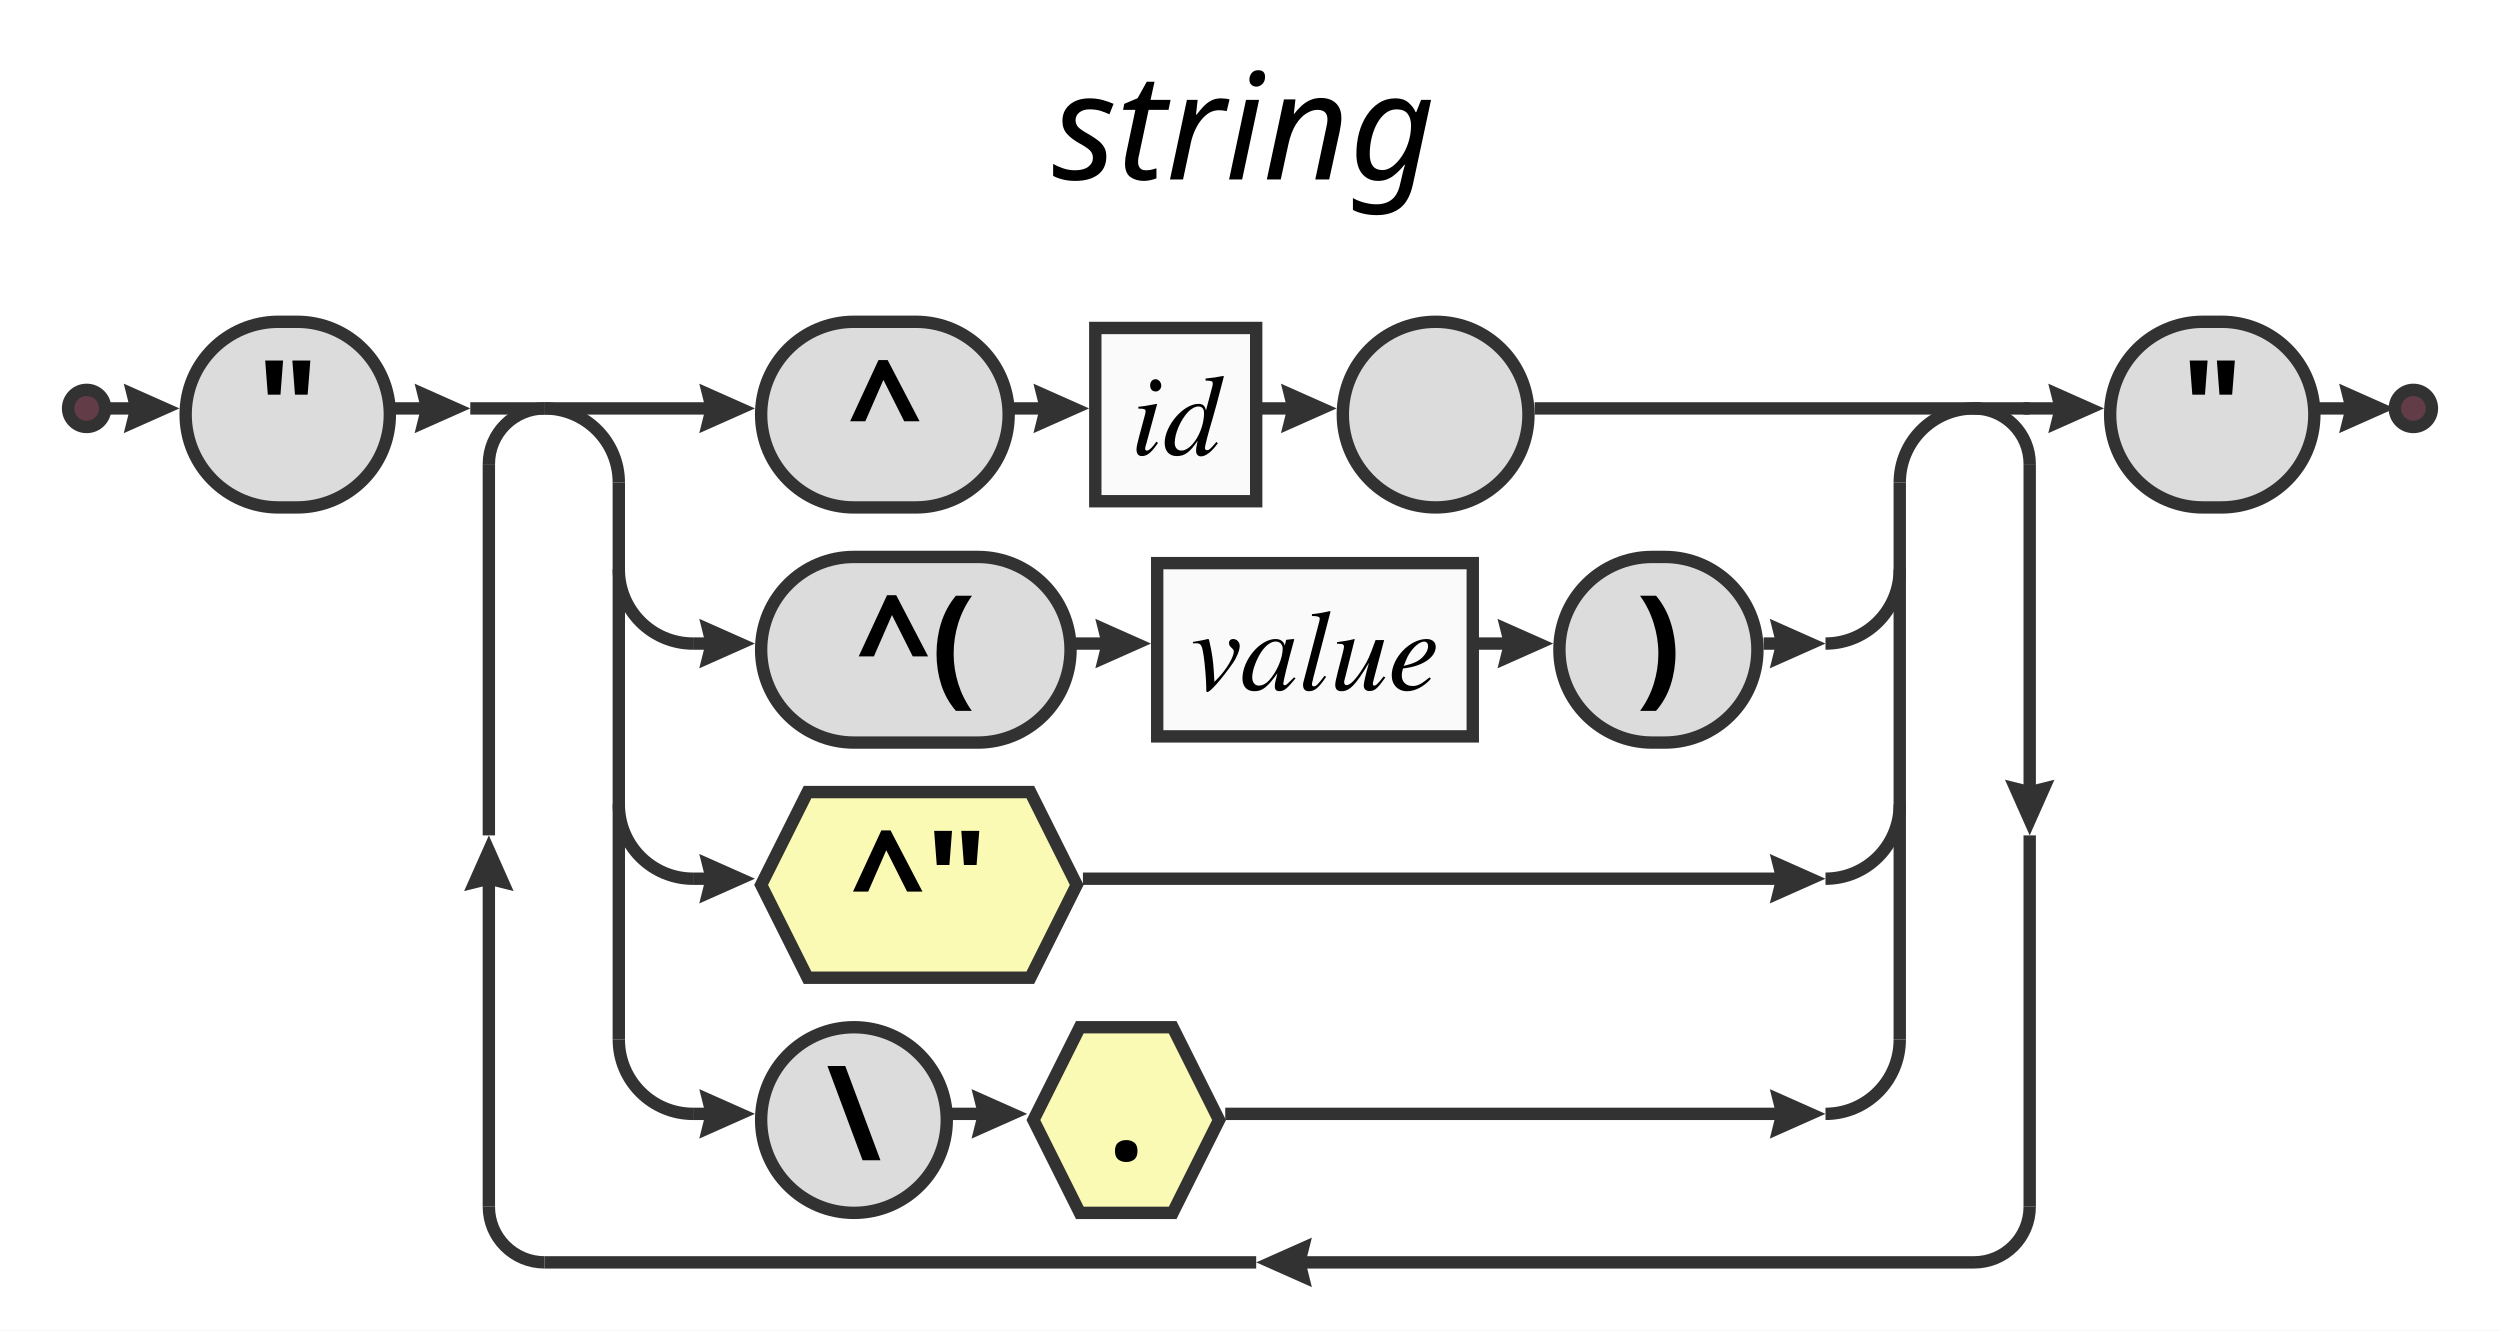
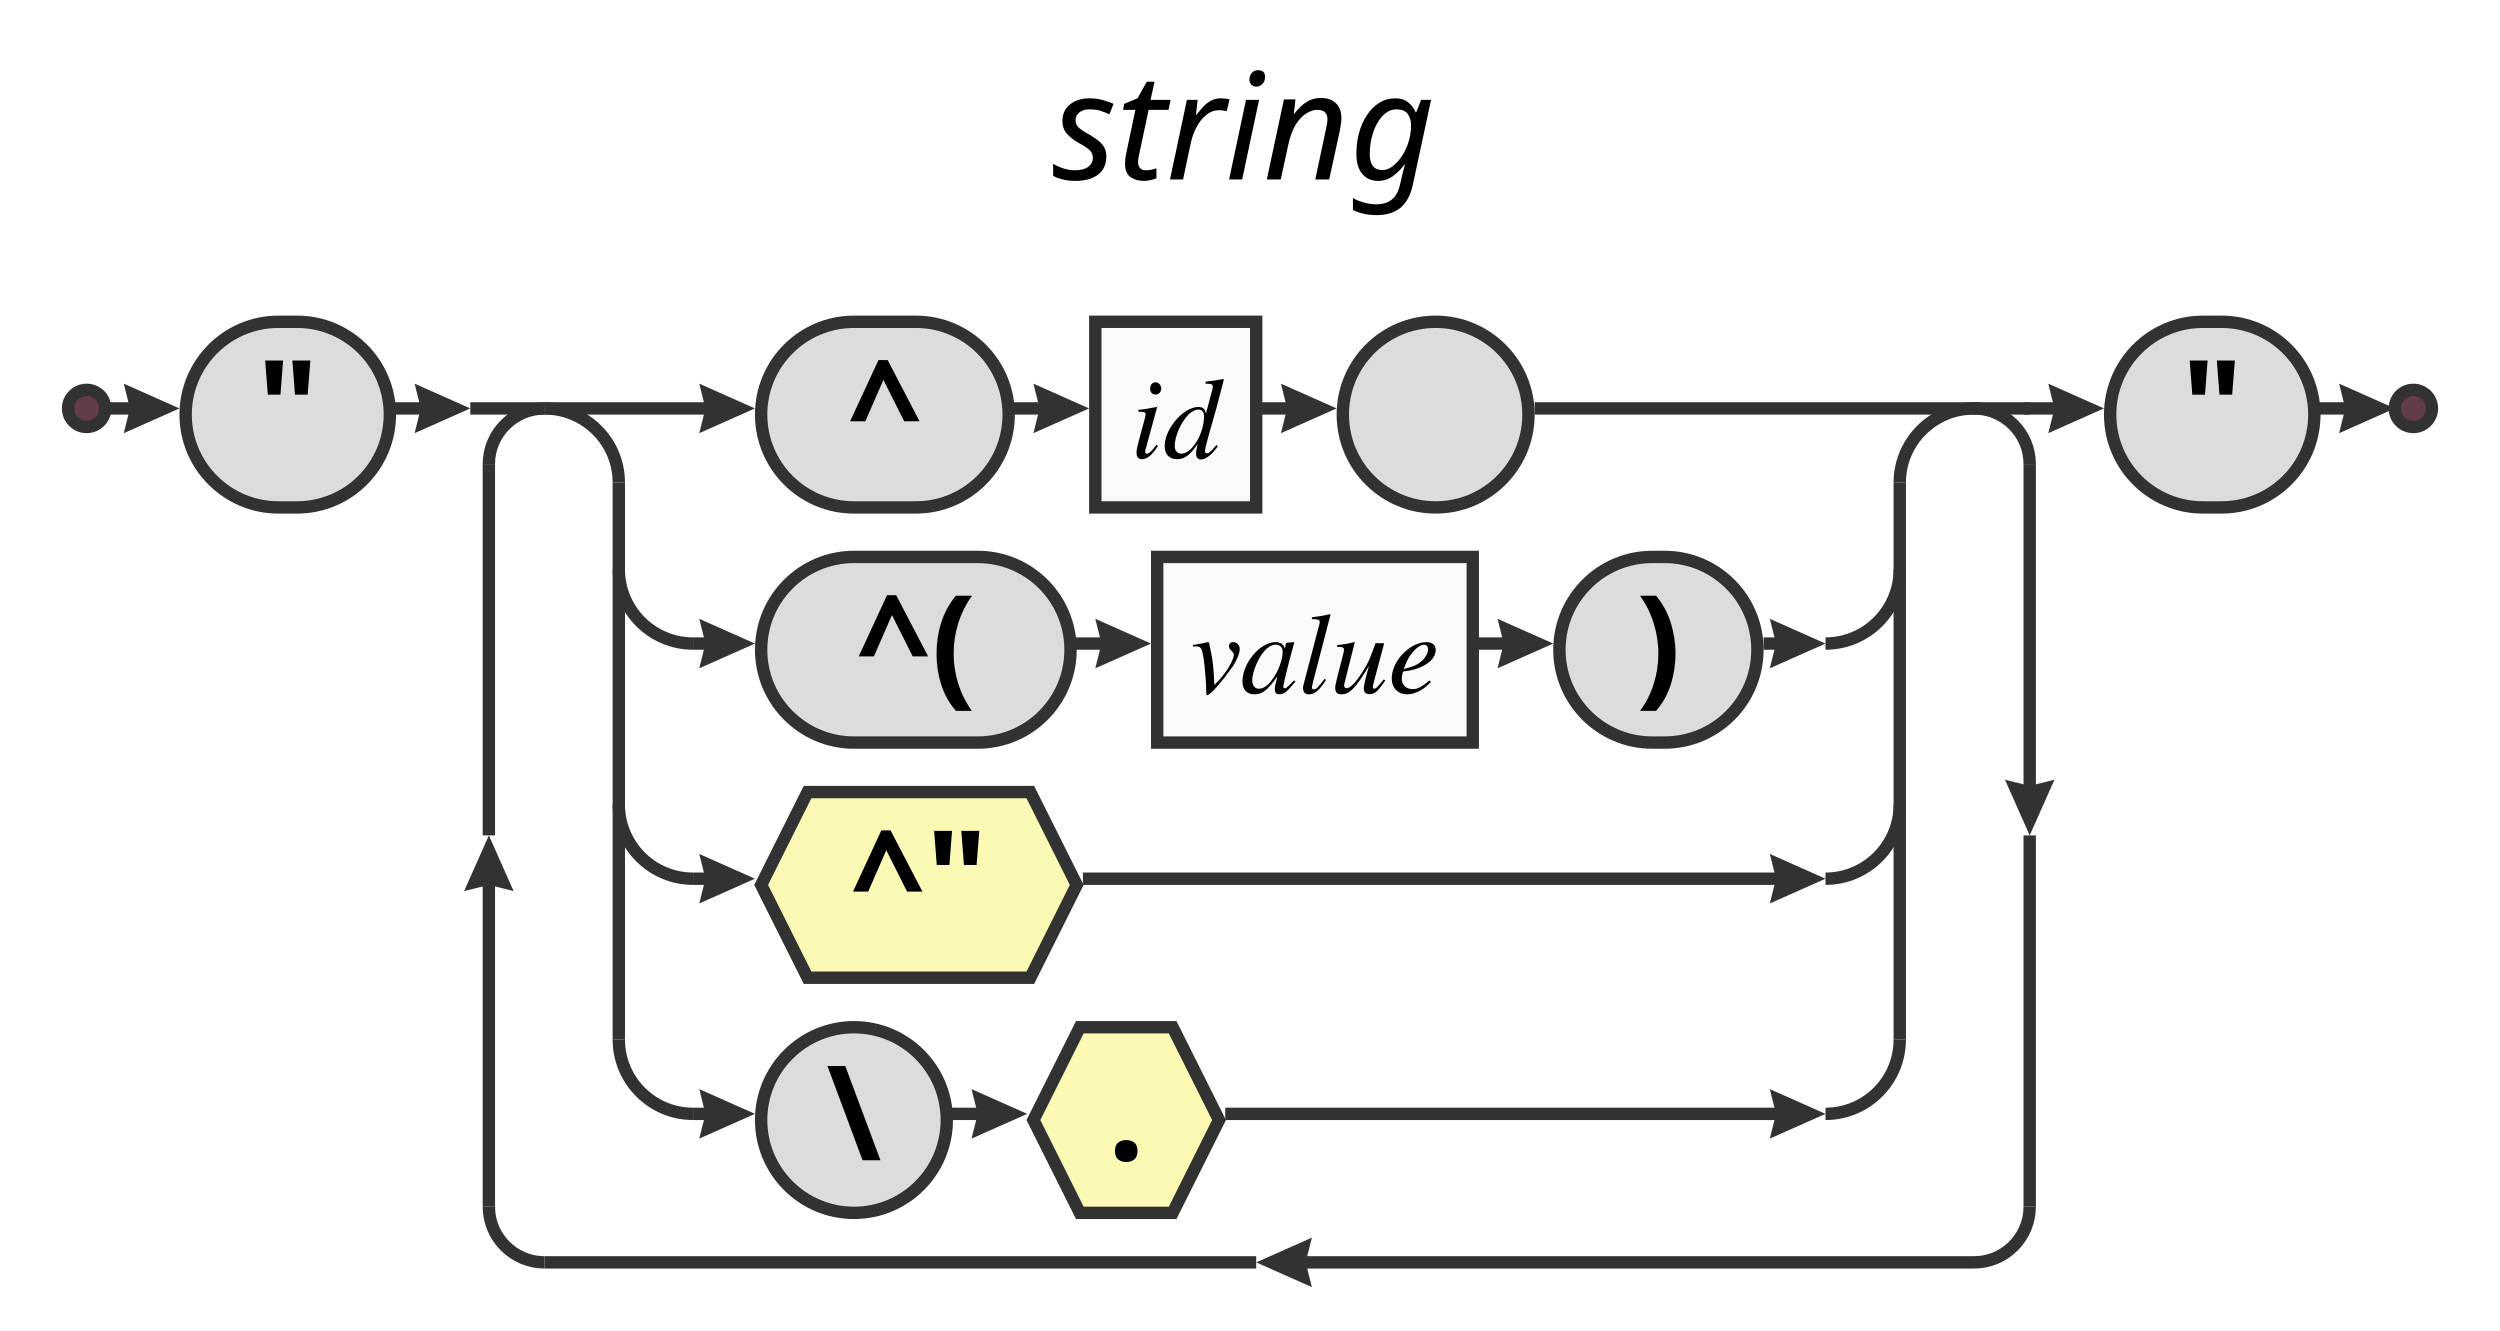
<svg xmlns="http://www.w3.org/2000/svg" xml:space="preserve" width="404" height="215" version="1.1">
  <style type="text/css">

+ .hash_font {fill:#000000; text-anchor:middle;
+     font-family:Times; font-size:14pt; font-weight:normal; font-style:italic;}
+ .space_font {fill:#000000; text-anchor:middle;
+     font-family:Sans; font-size:10pt; font-weight:normal; font-style:normal;}
+ .charclass_font {fill:#000000; text-anchor:middle;
+     font-family:Sans; font-size:16pt; font-weight:bold; font-style:normal;}
.non-terminal_font {fill:#000000; text-anchor:middle;
    font-family:Times; font-size:14pt; font-weight:normal; font-style:italic;}
- .hash_font {fill:#000000; text-anchor:middle;
+ .negative_font {fill:#000000; text-anchor:middle;
    font-family:Times; font-size:14pt; font-weight:normal; font-style:italic;}
- .charclass_font {fill:#000000; text-anchor:middle;
+ .token_font {fill:#000000; text-anchor:middle;
    font-family:Sans; font-size:16pt; font-weight:bold; font-style:normal;}
.definitive_font {fill:#000000; text-anchor:middle;
    font-family:Times; font-size:14pt; font-weight:normal; font-style:italic;}
- .negative_font {fill:#000000; text-anchor:middle;
-     font-family:Times; font-size:14pt; font-weight:normal; font-style:italic;}
.title_font {fill:#000000; text-anchor:middle;
    font-family:Sans; font-size:18pt; font-weight:normal; font-style:italic;}
- .token_font {fill:#000000; text-anchor:middle;
-     font-family:Sans; font-size:16pt; font-weight:bold; font-style:normal;}
- .space_font {fill:#000000; text-anchor:middle;
-     font-family:Sans; font-size:10pt; font-weight:normal; font-style:normal;}
.label {fill:#000;
  text-anchor:middle;
  font-size:16pt; font-weight:bold; font-family:Sans;}
.link {fill: #0D47A1;}
.link:hover {fill: #0D47A1; text-decoration:underline;}
.link:visited {fill: #4A148C;}

</style>
  <defs>
    <marker id="arrow" markerWidth="5" markerHeight="4" refX="2.5" refY="2" orient="auto" markerUnits="strokeWidth">
      <path d="M0,0 L0.5,2 L0,4 L4.5,2 z" fill="#323232" />
    </marker>
  </defs>
  <rect width="100%" height="100%" fill="white" />
-   <circle cx="14.0" cy="66.0" r="3.0" stroke-width="2" stroke="#323232" fill="#623C47" />
-   <path d="M45.0,82.0 A15.0,15.0 0 0,1 45.0,52.0 H48.0 A15.0,15.0 0 0,1 48.0,82.0 z" stroke-width="2" stroke="#323232" fill="#DCDCDC" />
+   <circle cx="14.0" cy="66.0" r="3.0" stroke="#323232" stroke-width="2" fill="#623C47" />
+   <path d="M45.0,82.0 A15.0,15.0 0 0,1 45.0,52.0 H48.0 A15.0,15.0 0 0,1 48.0,82.0 z" stroke="#323232" stroke-width="2" fill="#DCDCDC" />
  <text class="token_font" x="46.5" y="73.5">"</text>
-   <path d="M138.0,82.0 A15.0,15.0 0 0,1 138.0,52.0 H148.0 A15.0,15.0 0 0,1 148.0,82.0 z" stroke-width="2" stroke="#323232" fill="#DCDCDC" />
+   <path d="M138.0,82.0 A15.0,15.0 0 0,1 138.0,52.0 H148.0 A15.0,15.0 0 0,1 148.0,82.0 z" stroke="#323232" stroke-width="2" fill="#DCDCDC" />
  <text class="token_font" x="143.0" y="73.5">^</text>
-   <rect x="177.0" y="53.0" width="26.0" height="28.0" stroke-width="2" stroke="#323232" fill="#FAFAFA" />
-   <text class="non-terminal_font" x="190.0" y="73.5">id</text>
-   <line x1="163.0" y1="66.0" x2="172.0" y2="66.0" stroke-width="2" stroke="#323232" marker-end="url(#arrow)" />
-   <circle cx="232.0" cy="67.0" r="15.0" stroke-width="2" stroke="#323232" fill="#DCDCDC" />
+   <rect x="177.0" y="52.0" width="26.0" height="30.0" stroke="#323232" stroke-width="2" fill="#FAFAFA" />
+   <text class="non-terminal_font" x="190.0" y="74.0">id</text>
+   <line x1="163.0" y1="66.0" x2="172.0" y2="66.0" stroke="#323232" stroke-width="2" marker-end="url(#arrow)" />
+   <circle cx="232.0" cy="67.0" r="15.0" stroke="#323232" stroke-width="2" fill="#DCDCDC" />
  <text class="token_font" x="232.0" y="73.5"> </text>
-   <line x1="203.0" y1="66.0" x2="212.0" y2="66.0" stroke-width="2" stroke="#323232" marker-end="url(#arrow)" />
-   <path d="M138.0,120.0 A15.0,15.0 0 0,1 138.0,90.0 H158.0 A15.0,15.0 0 0,1 158.0,120.0 z" stroke-width="2" stroke="#323232" fill="#DCDCDC" />
+   <line x1="203.0" y1="66.0" x2="212.0" y2="66.0" stroke="#323232" stroke-width="2" marker-end="url(#arrow)" />
+   <path d="M138.0,120.0 A15.0,15.0 0 0,1 138.0,90.0 H158.0 A15.0,15.0 0 0,1 158.0,120.0 z" stroke="#323232" stroke-width="2" fill="#DCDCDC" />
  <text class="token_font" x="148.0" y="111.5">^(</text>
-   <rect x="187.0" y="91.0" width="51.0" height="28.0" stroke-width="2" stroke="#323232" fill="#FAFAFA" />
-   <text class="non-terminal_font" x="212.5" y="111.5">value</text>
-   <line x1="173.0" y1="104.0" x2="182.0" y2="104.0" stroke-width="2" stroke="#323232" marker-end="url(#arrow)" />
-   <path d="M267.0,120.0 A15.0,15.0 0 0,1 267.0,90.0 H269.0 A15.0,15.0 0 0,1 269.0,120.0 z" stroke-width="2" stroke="#323232" fill="#DCDCDC" />
+   <rect x="187.0" y="90.0" width="51.0" height="30.0" stroke="#323232" stroke-width="2" fill="#FAFAFA" />
+   <text class="non-terminal_font" x="212.5" y="112.0">value</text>
+   <line x1="173.0" y1="104.0" x2="182.0" y2="104.0" stroke="#323232" stroke-width="2" marker-end="url(#arrow)" />
+   <path d="M267.0,120.0 A15.0,15.0 0 0,1 267.0,90.0 H269.0 A15.0,15.0 0 0,1 269.0,120.0 z" stroke="#323232" stroke-width="2" fill="#DCDCDC" />
  <text class="token_font" x="268.0" y="111.5">)</text>
-   <line x1="238.0" y1="104.0" x2="247.0" y2="104.0" stroke-width="2" stroke="#323232" marker-end="url(#arrow)" />
-   <path d="M130.5,158.0 H166.5 L174.0,143.0 L166.5,128.0 H130.5 L123.0,143.0 z" stroke-width="2" stroke="#323232" fill="#FAFAB4" />
+   <line x1="238.0" y1="104.0" x2="247.0" y2="104.0" stroke="#323232" stroke-width="2" marker-end="url(#arrow)" />
+   <path d="M130.5,158.0 H166.5 L174.0,143.0 L166.5,128.0 H130.5 L123.0,143.0 z" stroke="#323232" stroke-width="2" fill="#FAFAB4" />
  <text class="charclass_font" x="148.5" y="149.5">^"</text>
-   <circle cx="138.0" cy="181.0" r="15.0" stroke-width="2" stroke="#323232" fill="#DCDCDC" />
+   <circle cx="138.0" cy="181.0" r="15.0" stroke="#323232" stroke-width="2" fill="#DCDCDC" />
  <text class="token_font" x="138.0" y="187.5">\</text>
-   <path d="M174.5,196.0 H189.5 L197.0,181.0 L189.5,166.0 H174.5 L167.0,181.0 z" stroke-width="2" stroke="#323232" fill="#FAFAB4" />
+   <path d="M174.5,196.0 H189.5 L197.0,181.0 L189.5,166.0 H174.5 L167.0,181.0 z" stroke="#323232" stroke-width="2" fill="#FAFAB4" />
  <text class="charclass_font" x="182.0" y="187.5">.</text>
-   <line x1="153.0" y1="180.0" x2="162.0" y2="180.0" stroke-width="2" stroke="#323232" marker-end="url(#arrow)" />
-   <line x1="88.0" y1="66.0" x2="118.0" y2="66.0" stroke-width="2" stroke="#323232" marker-end="url(#arrow)" />
-   <line x1="248.0" y1="66.0" x2="320.0" y2="66.0" stroke-width="2" stroke="#323232" />
-   <path d="M100.0,78.0 A12.0,12.0 0 0,0 88.0,66.0" stroke-width="2" stroke="#323232" fill="none" />
-   <line x1="112.0" y1="104.0" x2="118.0" y2="104.0" stroke-width="2" stroke="#323232" marker-end="url(#arrow)" />
-   <line x1="285.0" y1="104.0" x2="291.0" y2="104.0" stroke-width="2" stroke="#323232" marker-end="url(#arrow)" />
-   <path d="M100.0,92.0 A12.0,12.0 0 0,0 112.0,104.0" stroke-width="2" stroke="#323232" fill="none" />
-   <path d="M295.0,104.0 A12.0,12.0 0 0,0 307.0,92.0" stroke-width="2" stroke="#323232" fill="none" />
-   <line x1="112.0" y1="142.0" x2="118.0" y2="142.0" stroke-width="2" stroke="#323232" marker-end="url(#arrow)" />
-   <line x1="175.0" y1="142.0" x2="291.0" y2="142.0" stroke-width="2" stroke="#323232" marker-end="url(#arrow)" />
-   <path d="M100.0,130.0 A12.0,12.0 0 0,0 112.0,142.0" stroke-width="2" stroke="#323232" fill="none" />
-   <path d="M295.0,142.0 A12.0,12.0 0 0,0 307.0,130.0" stroke-width="2" stroke="#323232" fill="none" />
-   <line x1="112.0" y1="180.0" x2="118.0" y2="180.0" stroke-width="2" stroke="#323232" marker-end="url(#arrow)" />
-   <line x1="198.0" y1="180.0" x2="291.0" y2="180.0" stroke-width="2" stroke="#323232" marker-end="url(#arrow)" />
-   <path d="M100.0,168.0 A12.0,12.0 0 0,0 112.0,180.0" stroke-width="2" stroke="#323232" fill="none" />
-   <path d="M295.0,180.0 A12.0,12.0 0 0,0 307.0,168.0" stroke-width="2" stroke="#323232" fill="none" />
-   <path d="M319.0,66.0 A12.0,12.0 0 0,0 307.0,78.0" stroke-width="2" stroke="#323232" fill="none" />
-   <line x1="100.0" y1="168.0" x2="100.0" y2="78.0" stroke-width="2" stroke="#323232" />
-   <line x1="307.0" y1="168.0" x2="307.0" y2="78.0" stroke-width="2" stroke="#323232" />
-   <line x1="202.0" y1="204.0" x2="203.0" y2="204.0" stroke-width="2" stroke="#323232" />
-   <line x1="88.0" y1="204.0" x2="202.0" y2="204.0" stroke-width="2" stroke="#323232" />
-   <line x1="319.0" y1="204.0" x2="207.0" y2="204.0" stroke-width="2" stroke="#323232" marker-end="url(#arrow)" />
-   <line x1="76.0" y1="66.0" x2="88.0" y2="66.0" stroke-width="2" stroke="#323232" />
-   <path d="M88.0,66.0 A9.0,9.0 0 0,0 79.0,75.0" stroke-width="2" stroke="#323232" fill="none" />
-   <line x1="79.0" y1="195.0" x2="79.0" y2="139.0" stroke-width="2" stroke="#323232" marker-end="url(#arrow)" />
-   <line x1="79.0" y1="135.0" x2="79.0" y2="75.0" stroke-width="2" stroke="#323232" />
-   <path d="M79.0,195.0 A9.0,9.0 0 0,0 88.0,204.0" stroke-width="2" stroke="#323232" fill="none" />
-   <path d="M328.0,75.0 A9.0,9.0 0 0,0 319.0,66.0" stroke-width="2" stroke="#323232" fill="none" />
-   <line x1="328.0" y1="75.0" x2="328.0" y2="131.0" stroke-width="2" stroke="#323232" marker-end="url(#arrow)" />
-   <line x1="328.0" y1="135.0" x2="328.0" y2="195.0" stroke-width="2" stroke="#323232" />
-   <path d="M319.0,204.0 A9.0,9.0 0 0,0 328.0,195.0" stroke-width="2" stroke="#323232" fill="none" />
-   <line x1="319.0" y1="66.0" x2="328.0" y2="66.0" stroke-width="2" stroke="#323232" />
-   <line x1="63.0" y1="66.0" x2="72.0" y2="66.0" stroke-width="2" stroke="#323232" marker-end="url(#arrow)" />
-   <path d="M356.0,82.0 A15.0,15.0 0 0,1 356.0,52.0 H359.0 A15.0,15.0 0 0,1 359.0,82.0 z" stroke-width="2" stroke="#323232" fill="#DCDCDC" />
+   <line x1="153.0" y1="180.0" x2="162.0" y2="180.0" stroke="#323232" stroke-width="2" marker-end="url(#arrow)" />
+   <line x1="88.0" y1="66.0" x2="118.0" y2="66.0" stroke="#323232" stroke-width="2" marker-end="url(#arrow)" />
+   <line x1="248.0" y1="66.0" x2="320.0" y2="66.0" stroke="#323232" stroke-width="2" />
+   <path d="M100.0,78.0 A12.0,12.0 0 0,0 88.0,66.0" stroke="#323232" stroke-width="2" fill="none" />
+   <line x1="112.0" y1="104.0" x2="118.0" y2="104.0" stroke="#323232" stroke-width="2" marker-end="url(#arrow)" />
+   <line x1="285.0" y1="104.0" x2="291.0" y2="104.0" stroke="#323232" stroke-width="2" marker-end="url(#arrow)" />
+   <path d="M100.0,92.0 A12.0,12.0 0 0,0 112.0,104.0" stroke="#323232" stroke-width="2" fill="none" />
+   <path d="M295.0,104.0 A12.0,12.0 0 0,0 307.0,92.0" stroke="#323232" stroke-width="2" fill="none" />
+   <line x1="112.0" y1="142.0" x2="118.0" y2="142.0" stroke="#323232" stroke-width="2" marker-end="url(#arrow)" />
+   <line x1="175.0" y1="142.0" x2="291.0" y2="142.0" stroke="#323232" stroke-width="2" marker-end="url(#arrow)" />
+   <path d="M100.0,130.0 A12.0,12.0 0 0,0 112.0,142.0" stroke="#323232" stroke-width="2" fill="none" />
+   <path d="M295.0,142.0 A12.0,12.0 0 0,0 307.0,130.0" stroke="#323232" stroke-width="2" fill="none" />
+   <line x1="112.0" y1="180.0" x2="118.0" y2="180.0" stroke="#323232" stroke-width="2" marker-end="url(#arrow)" />
+   <line x1="198.0" y1="180.0" x2="291.0" y2="180.0" stroke="#323232" stroke-width="2" marker-end="url(#arrow)" />
+   <path d="M100.0,168.0 A12.0,12.0 0 0,0 112.0,180.0" stroke="#323232" stroke-width="2" fill="none" />
+   <path d="M295.0,180.0 A12.0,12.0 0 0,0 307.0,168.0" stroke="#323232" stroke-width="2" fill="none" />
+   <path d="M319.0,66.0 A12.0,12.0 0 0,0 307.0,78.0" stroke="#323232" stroke-width="2" fill="none" />
+   <line x1="100.0" y1="168.0" x2="100.0" y2="78.0" stroke="#323232" stroke-width="2" />
+   <line x1="307.0" y1="168.0" x2="307.0" y2="78.0" stroke="#323232" stroke-width="2" />
+   <line x1="202.0" y1="204.0" x2="203.0" y2="204.0" stroke="#323232" stroke-width="2" />
+   <line x1="88.0" y1="204.0" x2="202.0" y2="204.0" stroke="#323232" stroke-width="2" />
+   <line x1="319.0" y1="204.0" x2="207.0" y2="204.0" stroke="#323232" stroke-width="2" marker-end="url(#arrow)" />
+   <line x1="76.0" y1="66.0" x2="88.0" y2="66.0" stroke="#323232" stroke-width="2" />
+   <path d="M88.0,66.0 A9.0,9.0 0 0,0 79.0,75.0" stroke="#323232" stroke-width="2" fill="none" />
+   <line x1="79.0" y1="195.0" x2="79.0" y2="139.0" stroke="#323232" stroke-width="2" marker-end="url(#arrow)" />
+   <line x1="79.0" y1="135.0" x2="79.0" y2="75.0" stroke="#323232" stroke-width="2" />
+   <path d="M79.0,195.0 A9.0,9.0 0 0,0 88.0,204.0" stroke="#323232" stroke-width="2" fill="none" />
+   <path d="M328.0,75.0 A9.0,9.0 0 0,0 319.0,66.0" stroke="#323232" stroke-width="2" fill="none" />
+   <line x1="328.0" y1="75.0" x2="328.0" y2="131.0" stroke="#323232" stroke-width="2" marker-end="url(#arrow)" />
+   <line x1="328.0" y1="135.0" x2="328.0" y2="195.0" stroke="#323232" stroke-width="2" />
+   <path d="M319.0,204.0 A9.0,9.0 0 0,0 328.0,195.0" stroke="#323232" stroke-width="2" fill="none" />
+   <line x1="319.0" y1="66.0" x2="328.0" y2="66.0" stroke="#323232" stroke-width="2" />
+   <line x1="63.0" y1="66.0" x2="72.0" y2="66.0" stroke="#323232" stroke-width="2" marker-end="url(#arrow)" />
+   <path d="M356.0,82.0 A15.0,15.0 0 0,1 356.0,52.0 H359.0 A15.0,15.0 0 0,1 359.0,82.0 z" stroke="#323232" stroke-width="2" fill="#DCDCDC" />
  <text class="token_font" x="357.5" y="73.5">"</text>
-   <line x1="327.0" y1="66.0" x2="336.0" y2="66.0" stroke-width="2" stroke="#323232" marker-end="url(#arrow)" />
-   <line x1="16.0" y1="66.0" x2="25.0" y2="66.0" stroke-width="2" stroke="#323232" marker-end="url(#arrow)" />
-   <circle cx="390.0" cy="66.0" r="3.0" stroke-width="2" stroke="#323232" fill="#623C47" />
-   <line x1="374.0" y1="66.0" x2="383.0" y2="66.0" stroke-width="2" stroke="#323232" marker-end="url(#arrow)" />
+   <line x1="327.0" y1="66.0" x2="336.0" y2="66.0" stroke="#323232" stroke-width="2" marker-end="url(#arrow)" />
+   <line x1="16.0" y1="66.0" x2="25.0" y2="66.0" stroke="#323232" stroke-width="2" marker-end="url(#arrow)" />
+   <circle cx="390.0" cy="66.0" r="3.0" stroke="#323232" stroke-width="2" fill="#623C47" />
+   <line x1="374.0" y1="66.0" x2="383.0" y2="66.0" stroke="#323232" stroke-width="2" marker-end="url(#arrow)" />
  <text class="title_font" x="201.0" y="29.0">string</text>
</svg>
